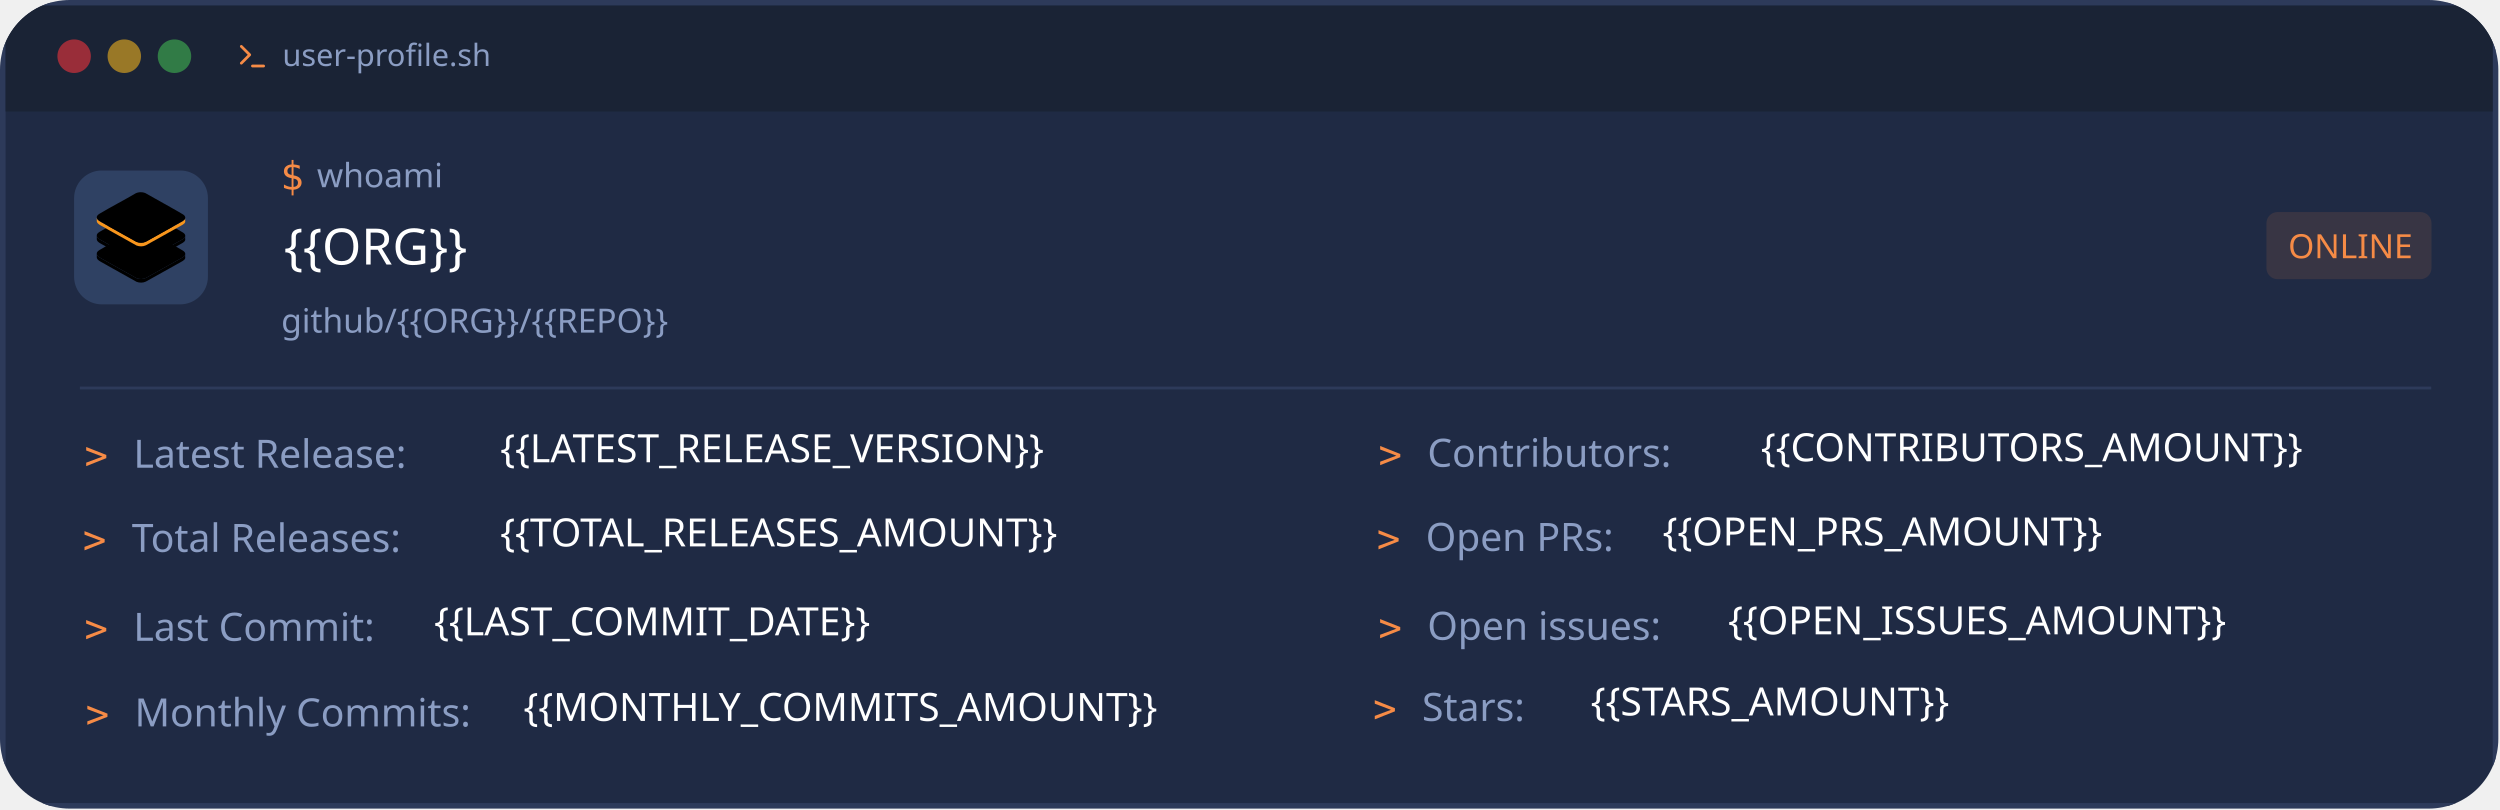
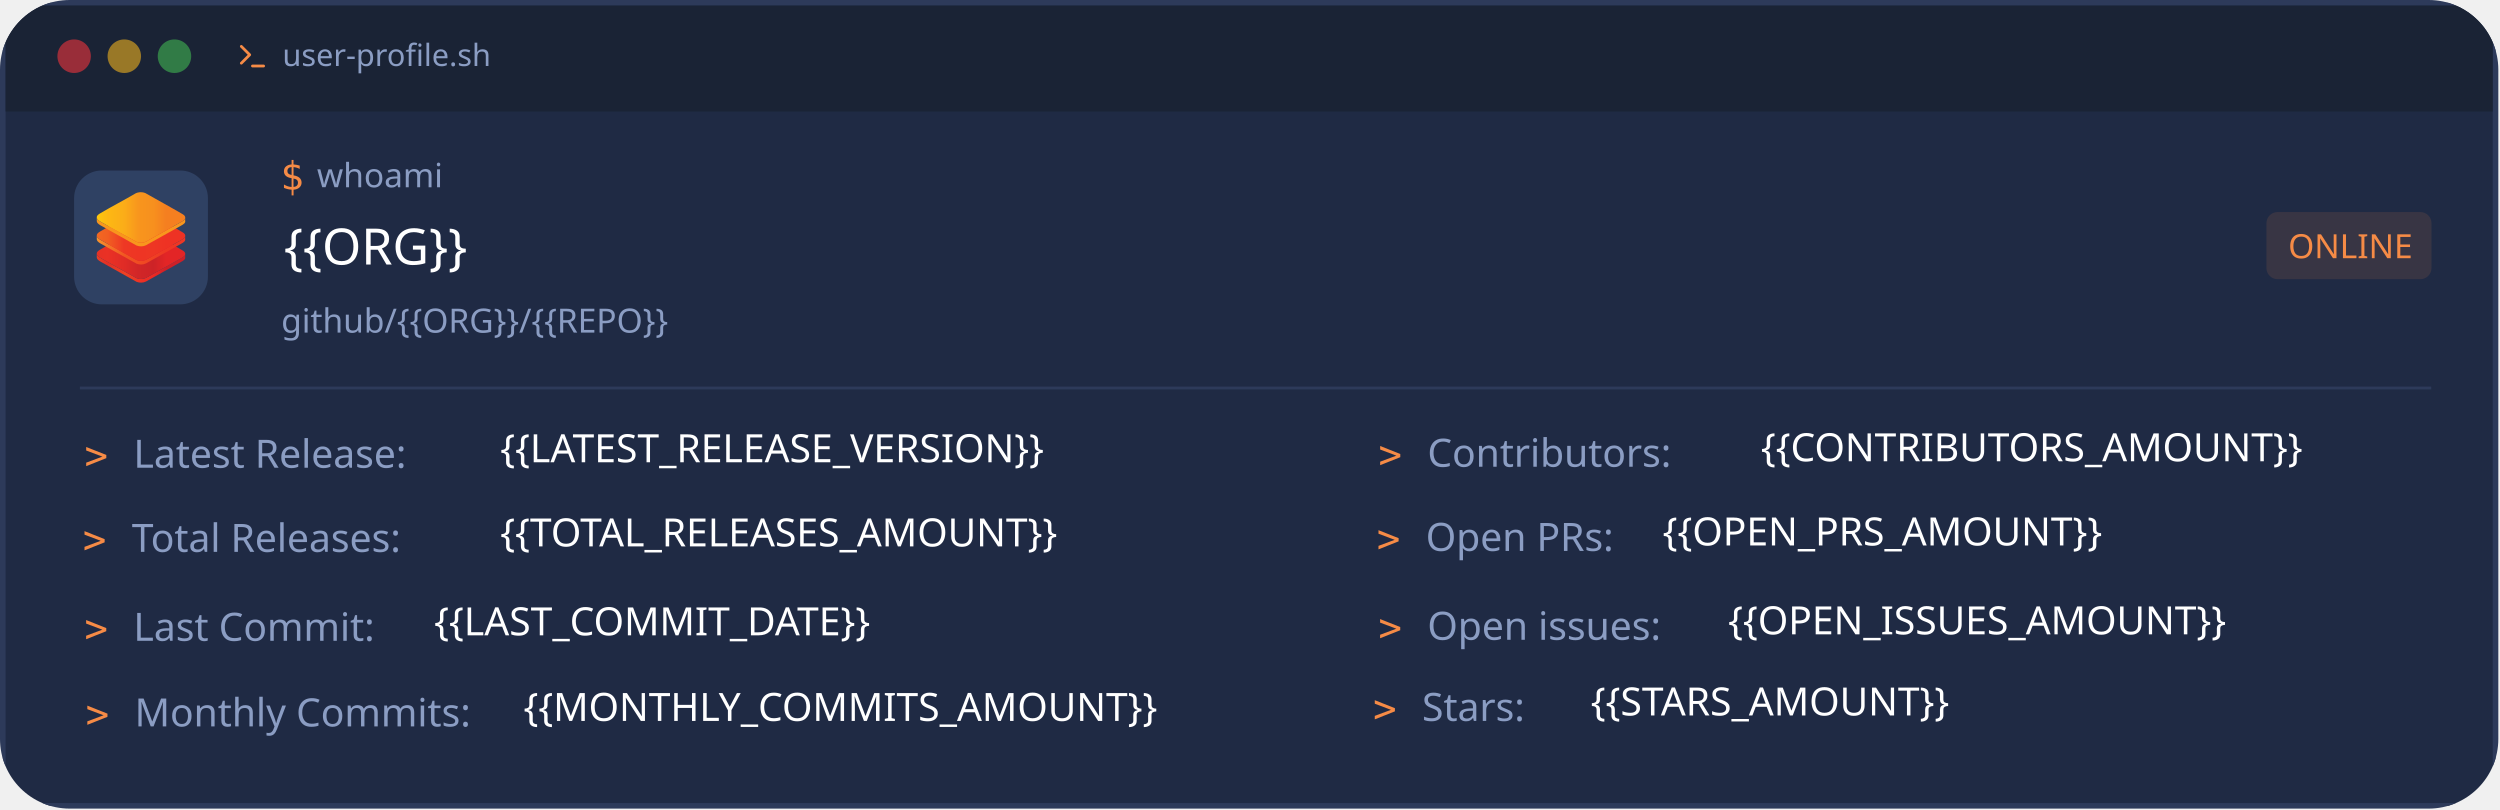
<svg xmlns="http://www.w3.org/2000/svg" id="uuid-7e022064-bc09-4e70-a458-59dcb2a5af50" width="{{WIDTH}}" height="{{HEIGHT}}" viewBox="0 0 896.6 290.44">
  <defs>
    <clipPath id="uuid-f8cf5655-35d7-45c8-8e9c-12cc2061a86d">
      <rect id="uuid-46ee9424-d2de-4847-97fc-3dbd3c06ce31" width="896" height="290" rx="25" ry="25" fill="none" />
    </clipPath>
    <mask id="uuid-d71f8dc5-70e0-4a59-a40b-c5509750f7a5" x="28.59" y="137.64" width="843.43" height="129.41" maskUnits="userSpaceOnUse">
      <g id="uuid-b6677b12-4d14-44f0-9ea1-96192c1f4d64">
        <path d="M28.59,138.65h843.43v128.4H28.59v-128.4Z" fill="#fff" />
      </g>
    </mask>
    <linearGradient id="uuid-94252099-c11f-4ff0-af06-5317f59e4623" x1="-2169.85" y1="-5630.87" x2="-1840.32" y2="-5630.87" gradientTransform="translate(243.7 -446.16) scale(.1 -.1)" gradientUnits="userSpaceOnUse">
-       <stop offset="0" stopColor="#f04e23" />
-       <stop offset=".18" stopColor="#ef4523" />
-       <stop offset=".36" stopColor="#e23026" />
-       <stop offset=".55" stopColor="#ef4223" />
-       <stop offset=".7" stopColor="#ee3324" />
-       <stop offset=".86" stopColor="#ec2924" />
-       <stop offset="1" stopColor="#ce2027" />
+       <stop offset="0" stop-color="#f04e23" />
+       <stop offset=".18" stop-color="#ef4523" />
+       <stop offset=".36" stop-color="#e23026" />
+       <stop offset=".55" stop-color="#ef4223" />
+       <stop offset=".7" stop-color="#ee3324" />
+       <stop offset=".86" stop-color="#ec2924" />
+       <stop offset="1" stop-color="#ce2027" />
    </linearGradient>
    <linearGradient id="uuid-24e9e1bd-358d-4d69-97c3-901125b0386b" x1="-2169.85" y1="-5576.89" x2="-1840.32" y2="-5576.89" gradientTransform="translate(243.7 -446.16) scale(.1 -.1)" gradientUnits="userSpaceOnUse">
-       <stop offset="0" stopColor="#f04e23" />
-       <stop offset=".18" stopColor="#e53125" />
-       <stop offset=".36" stopColor="#ea3125" />
-       <stop offset=".55" stopColor="#df2b26" />
-       <stop offset=".7" stopColor="#d12627" />
-       <stop offset=".86" stopColor="#cd2327" />
-       <stop offset="1" stopColor="#e32526" />
+       <stop offset="0" stop-color="#f04e23" />
+       <stop offset=".18" stop-color="#e53125" />
+       <stop offset=".36" stop-color="#ea3125" />
+       <stop offset=".55" stop-color="#df2b26" />
+       <stop offset=".7" stop-color="#d12627" />
+       <stop offset=".86" stop-color="#cd2327" />
+       <stop offset="1" stop-color="#e32526" />
    </linearGradient>
    <linearGradient id="uuid-9c7881ac-b50c-454e-b8cf-fd9707e83af6" x1="-2169.85" y1="-5563.35" x2="-1840.32" y2="-5563.35" gradientTransform="translate(243.7 -446.16) scale(.1 -.1)" gradientUnits="userSpaceOnUse">
-       <stop offset="0" stopColor="#f58220" />
-       <stop offset=".18" stopColor="#f9a12f" />
-       <stop offset=".54" stopColor="#f15722" />
-       <stop offset="1" stopColor="#ee3724" />
+       <stop offset="0" stop-color="#f58220" />
+       <stop offset=".18" stop-color="#f9a12f" />
+       <stop offset=".54" stop-color="#f15722" />
+       <stop offset="1" stop-color="#ee3724" />
    </linearGradient>
    <linearGradient id="uuid-adc55745-3409-401e-a8a6-2dfaae5c4e2a" x1="-2169.85" y1="-5509.36" x2="-1840.32" y2="-5509.36" gradientTransform="translate(243.7 -446.16) scale(.1 -.1)" gradientUnits="userSpaceOnUse">
-       <stop offset="0" stopColor="#f8941d" />
-       <stop offset=".18" stopColor="#f36d21" />
-       <stop offset=".36" stopColor="#f15f22" />
-       <stop offset=".54" stopColor="#ee3824" />
-       <stop offset=".7" stopColor="#ee3524" />
-       <stop offset=".86" stopColor="#ee3624" />
-       <stop offset="1" stopColor="#ee3224" />
+       <stop offset="0" stop-color="#f8941d" />
+       <stop offset=".18" stop-color="#f36d21" />
+       <stop offset=".36" stop-color="#f15f22" />
+       <stop offset=".54" stop-color="#ee3824" />
+       <stop offset=".7" stop-color="#ee3524" />
+       <stop offset=".86" stop-color="#ee3624" />
+       <stop offset="1" stop-color="#ee3224" />
    </linearGradient>
    <linearGradient id="uuid-be037ae4-43f0-46a9-97b1-76751551f30d" x1="-2169.85" y1="-5441.83" x2="-1840.32" y2="-5441.83" gradientTransform="translate(243.7 -446.16) scale(.1 -.1)" gradientUnits="userSpaceOnUse">
-       <stop offset="0" stopColor="#feda02" />
-       <stop offset=".18" stopColor="#fed008" />
-       <stop offset=".36" stopColor="#fdb813" />
-       <stop offset=".54" stopColor="#fbad18" />
-       <stop offset=".7" stopColor="#f8951d" />
-       <stop offset=".86" stopColor="#f7901e" />
-       <stop offset="1" stopColor="#f57f20" />
+       <stop offset="0" stop-color="#feda02" />
+       <stop offset=".18" stop-color="#fed008" />
+       <stop offset=".36" stop-color="#fdb813" />
+       <stop offset=".54" stop-color="#fbad18" />
+       <stop offset=".7" stop-color="#f8951d" />
+       <stop offset=".86" stop-color="#f7901e" />
+       <stop offset="1" stop-color="#f57f20" />
    </linearGradient>
  </defs>
  <g id="uuid-9906a925-551f-4a7a-a7a9-3692e686d11a">
    <g clip-path="url(#uuid-f8cf5655-35d7-45c8-8e9c-12cc2061a86d)">
      <g id="uuid-cc6a862a-c8ad-442b-9bac-39380ba562a9">
        <g id="uuid-b0a41469-a5c1-4bc9-8890-4fb94957aa68">
          <rect x="1" y="1" width="894" height="288" fill="#1f2a44" />
          <path d="M894,2v286H2V2h892M896,0H0v290h896V0h0Z" fill="#2d3a5a" />
        </g>
        <g id="uuid-d0ca0ff8-c621-412b-9501-7b75481d6ed5">
          <g id="uuid-fe901719-3c7f-4881-be7d-19a72920e4a8">
            <path id="uuid-dd1977db-465b-499b-a073-45408b2dce32" d="M493.05,252.36v-1.25l7.22,2.87v1.14l-7.22,2.87v-1.25l5.81-2.17-5.81-2.19Z" fill="#f68b46" />
            <g id="uuid-922c3fbd-a06e-46d8-b36b-727f742ff3fb">
              <text transform="translate(570.51 256.59)" fill="#fff" font-family="PTMono-Regular, 'PT Mono'" font-size="14">
                <tspan x="0" y="0">{{STARS_AMOUNT}}</tspan>
              </text>
            </g>
            <g id="uuid-7443c99c-7f63-473f-a476-3cccf407d449">
              <text transform="translate(510 258.55)" fill="#8b9dc3" font-family="PTMono-Regular, 'PT Mono'" font-size="14">
                <tspan x="0" y="0">Stars:</tspan>
              </text>
            </g>
          </g>
          <g id="uuid-5cd351f6-c66d-44a5-a9db-e46bc8547280">
            <path id="uuid-a2e4051c-effc-4b1a-bb26-26a7fb8c46c1" d="M494.96,223.27v-1.25l7.22,2.87v1.14l-7.22,2.87v-1.25l5.81-2.17-5.81-2.19Z" fill="#f68b46" />
            <g id="uuid-a18a0444-c84e-42da-be07-0c8a8858de99">
              <text transform="translate(619.78 227.5)" fill="#fff" font-family="PTMono-Regular, 'PT Mono'" font-size="14">
                <tspan x="0" y="0">{{OPEN_ISSUES_AMOUNT}}</tspan>
              </text>
            </g>
            <g id="uuid-7e90c0c3-8b08-4599-8bca-0886eeb4dfb3">
              <text transform="translate(511.91 229.46)" fill="#8b9dc3" font-family="PTMono-Regular, 'PT Mono'" font-size="14">
                <tspan x="0" y="0">Open issues:</tspan>
              </text>
            </g>
          </g>
          <g id="uuid-58ee1afe-2a3f-4ad7-8188-df847c78de42">
            <path id="uuid-1290fcef-9451-4505-b9ca-38b8c606854a" d="M494.38,191.39v-1.25l7.22,2.87v1.14l-7.22,2.87v-1.25l5.81-2.17-5.81-2.19Z" fill="#f68b46" />
            <g id="uuid-3c435b92-3381-4cde-a067-b5ff9e7df190">
              <text transform="translate(596.29 195.62)" fill="#fff" font-family="PTMono-Regular, 'PT Mono'" font-size="14">
                <tspan x="0" y="0">{{OPEN_PRS_AMOUNT}}</tspan>
              </text>
            </g>
            <g id="uuid-d86d9b89-f6b2-458a-9ba3-2984a314cc34">
              <text transform="translate(511.33 197.58)" fill="#8b9dc3" font-family="PTMono-Regular, 'PT Mono'" font-size="14">
                <tspan x="0" y="0">Open PRs:</tspan>
              </text>
            </g>
          </g>
          <g id="uuid-60d31710-054c-4b58-9d72-66947d631022">
            <path id="uuid-96fc4e01-4bab-4844-80e1-8084cb82a725" d="M494.98,161.2v-1.25l7.22,2.87v1.14l-7.22,2.87v-1.25l5.81-2.17-5.81-2.19Z" fill="#f68b46" />
            <g id="uuid-260cac86-03c9-46a5-864b-b0c93e48019d">
              <text transform="translate(631.53 165.43)" fill="#fff" font-family="PTMono-Regular, 'PT Mono'" font-size="14">
                <tspan x="0" y="0">{{CONTRIBUTORS_AMOUNT}}</tspan>
              </text>
            </g>
            <g id="uuid-ef6db3cc-74d7-4956-960b-fef35e5ca301">
              <text transform="translate(511.93 167.4)" fill="#8b9dc3" font-family="PTMono-Regular, 'PT Mono'" font-size="14">
                <tspan x="0" y="0">Contributors:</tspan>
              </text>
            </g>
          </g>
          <g id="uuid-bdbeb0c4-c5ec-4184-a4e7-366dafcd3ff8">
            <path id="uuid-eceb9a14-eb8a-4fb8-9fd3-1b34b91151d3" d="M31.32,254.32v-1.25l7.22,2.87v1.14l-7.22,2.87v-1.25l5.81-2.17-5.81-2.19Z" fill="#f68b46" />
            <g id="uuid-1e616f65-0e03-49a7-b457-446c3f52dbca">
              <text transform="translate(187.75 258.55)" fill="#fff" font-family="PTMono-Regular, 'PT Mono'" font-size="14">
                <tspan x="0" y="0">{{MONTHLY_COMMITS_AMOUNT}}</tspan>
              </text>
            </g>
            <g id="uuid-40618b9f-3998-4514-aca3-34fa452ee6a8">
              <text transform="translate(48.28 260.52)" fill="#8b9dc3" font-family="PTMono-Regular, 'PT Mono'" font-size="14">
                <tspan x="0" y="0">Monthly Commits:</tspan>
              </text>
            </g>
          </g>
          <g id="uuid-26c1b3fb-ac08-4779-99ff-bfef099c97db">
            <path id="uuid-a39da446-0d65-49c9-9ad7-e537851a7905" d="M30.89,223.62v-1.25l7.22,2.87v1.14l-7.22,2.87v-1.25l5.81-2.17-5.81-2.19Z" fill="#f68b46" />
            <g id="uuid-55bc17e8-d47e-413d-a7ea-a3ba54cd0937">
              <text transform="translate(155.71 227.85)" fill="#fff" font-family="PTMono-Regular, 'PT Mono'" font-size="14">
                <tspan x="0" y="0">{{LAST_COMMIT_DATE}}</tspan>
              </text>
            </g>
            <g id="uuid-6cc71e4f-9a26-4476-86a2-3d303a03cc12">
              <text transform="translate(47.85 229.82)" fill="#8b9dc3" font-family="PTMono-Regular, 'PT Mono'" font-size="14">
                <tspan x="0" y="0">Last Commit:</tspan>
              </text>
            </g>
          </g>
          <g id="uuid-233338a6-8700-4edf-98f4-1f5086ae92d3">
            <path id="uuid-9b81370f-f8ed-42aa-a06b-0c32165ef9f8" d="M30.31,191.74v-1.25l7.22,2.87v1.14l-7.22,2.87v-1.25l5.81-2.17-5.81-2.19Z" fill="#f68b46" />
            <g id="uuid-16587163-b6e3-4f40-a0fe-099440d8febf">
              <text transform="translate(179.41 195.97)" fill="#fff" font-family="PTMono-Regular, 'PT Mono'" font-size="14">
                <tspan x="0" y="0">{{TOTAL_RELEASES_AMOUNT}}</tspan>
              </text>
            </g>
            <g id="uuid-4adc74cc-142d-4674-be1d-20ed5eb9913a">
              <text transform="translate(47.27 197.93)" fill="#8b9dc3" font-family="PTMono-Regular, 'PT Mono'" font-size="14">
                <tspan x="0" y="0">Total Releases:</tspan>
              </text>
            </g>
          </g>
          <g id="uuid-8d0eb1ca-64b8-41a5-b1ed-fee01ebede7c">
            <path id="uuid-a18f0933-49eb-496b-a165-69036af37ab4" d="M30.91,161.55v-1.25l7.22,2.87v1.14l-7.22,2.87v-1.25l5.81-2.17-5.81-2.19Z" fill="#f68b46" />
            <g id="uuid-e96b108c-ac03-4bad-a21c-71ce7c064dce">
              <text transform="translate(179.41 165.78)" fill="#fff" font-family="PTMono-Regular, 'PT Mono'" font-size="14">
                <tspan x="0" y="0">{{LATEST_RELEASE_VERSION}}</tspan>
              </text>
            </g>
            <g id="uuid-d4b18b19-18d5-40fa-9081-3bf49f0fe2fc">
              <text transform="translate(47.87 167.75)" fill="#8b9dc3" font-family="PTMono-Regular, 'PT Mono'" font-size="14">
                <tspan x="0" y="0">Latest Release:</tspan>
              </text>
            </g>
          </g>
        </g>
        <g mask="url(#uuid-d71f8dc5-70e0-4a59-a40b-c5509750f7a5)">
          <path id="uuid-536d7619-9ea2-47c0-b1e6-144485134a4e" d="M28.59,138.65v1h843.43v-2.01H28.59v1Z" fill="#2d3a5a" />
        </g>
        <g id="uuid-f03e012f-4277-49aa-b01d-01eb2fc0b03d">
          <g id="uuid-9a5f1945-d85d-4452-91c3-68ad4ee2f57b">
            <path id="uuid-b413ea1f-4aa0-47bf-ace2-0226faba760e" d="M812.84,80.06c0-2.22,1.79-4.01,4-4.01h51.19c2.21,0,4,1.8,4,4.01v16.05c0,2.22-1.79,4.01-4,4.01h-51.19c-2.21,0-4-1.8-4-4.01v-16.05Z" fill="rgba(246,139,70,.12)" />
            <g id="uuid-f954a91d-cd3d-45eb-b53e-f183bfab7ab0">
              <text transform="translate(820.63 92.61)" fill="#f68b46" font-family="PTMono-Regular, 'PT Mono'" font-size="12">
                <tspan x="0" y="0">ONLINE</tspan>
              </text>
            </g>
          </g>
          <g id="uuid-15a18ac5-bf9a-40d3-a830-7d8151d066bb">
            <text transform="translate(100.86 119.29)" fill="#8b9dc3" font-family="PTMono-Regular, 'PT Mono'" font-size="12">
              <tspan x="0" y="0">github/{{ORG}}/{{REPO}}</tspan>
            </text>
          </g>
          <g id="uuid-0e516ad1-802d-4f20-8813-2905086ebe1b">
            <text transform="translate(101.83 94.87)" fill="#fff" font-family="PTMono-Regular, 'PT Mono'" font-size="18">
              <tspan x="0" y="0">{{ORG}}</tspan>
            </text>
          </g>
          <g id="uuid-987e87c6-dff9-4491-8941-2610317c6297">
            <path id="uuid-38394d4a-a1be-4011-bc6e-de77cd2b8cf6" d="M105.26,64.04v2.98c.5-.01.89-.15,1.18-.42.28-.27.42-.63.42-1.08,0-.43-.13-.75-.38-.99-.25-.24-.66-.4-1.22-.49ZM104.58,62.74v-2.83c-.47.02-.85.16-1.11.41-.26.26-.4.6-.4,1.03,0,.39.12.7.37.93.25.23.63.38,1.14.46ZM105.26,70.08h-.68v-2.06c-.47-.02-.93-.09-1.39-.19-.45-.11-.91-.25-1.35-.44v-1.23c.46.28.91.5,1.37.65.46.15.92.23,1.37.24v-3.14c-.91-.14-1.6-.42-2.06-.84-.46-.42-.69-.97-.69-1.65s.24-1.29.72-1.71c.48-.43,1.16-.68,2.03-.74v-1.61h.68v1.61c.37.02.73.07,1.1.14.37.07.74.16,1.13.28v1.19c-.39-.2-.77-.35-1.13-.45-.36-.11-.73-.17-1.09-.19v2.96c.94.14,1.65.43,2.15.88.49.44.74,1.02.74,1.72s-.27,1.29-.8,1.76c-.53.47-1.22.73-2.08.77v2.08Z" fill="#f68b46" />
            <text transform="translate(113.67 67.16)" fill="#8b9dc3" font-family="PTMono-Regular, 'PT Mono'" font-size="12">
              <tspan x="0" y="0">whoami</tspan>
            </text>
          </g>
          <g id="uuid-d402297c-4d4b-45d4-ad40-9f03a601b99c">
            <rect id="uuid-619f89b1-9fde-4d52-8a33-528cec22a6d6" x="26.57" y="61.15" width="48" height="48" rx="9.93" ry="9.93" fill="#2f4163" />
            <g id="uuid-fe1f02ed-9128-4f5f-96e7-9f65890d1c53">
              <g id="uuid-75be28f1-f2cf-4fab-91a9-a0ce13898010">
                <path d="M66.41,91.33c-.15.71-1.43,1.28-2.02,1.62-3.99,2.29-8.07,4.44-12.06,6.73-1.01.5-2.31.5-3.35.09-3.39-1.89-6.78-3.79-10.17-5.68-.31-.17-.61-.39-.93-.53-.02-.08-.11-.07-.16-.09-.02-.01-.04-.02-.06-.03l-.06-.06c-.65-.38-2.2-1.1-2.6-1.65-.18-.24-.27-.47-.29-.68v1.08c0,.07,0,.15,0,.23.02.21.11.43.29.67.4.55,1.95,1.28,2.6,1.65l.06.06s.04.02.06.03c.05.02.13.01.16.09.33.14.62.35.93.53,3.39,1.89,6.78,3.79,10.17,5.68,1.04.41,2.34.41,3.35-.09,3.99-2.29,8.07-4.44,12.06-6.73.59-.34,1.88-.92,2.02-1.62.04-.2.04-.37,0-.52v-.77h0Z" fill="url(#uuid-94252099-c11f-4ff0-af06-5317f59e4623)" />
                <path id="uuid-6f3df7ef-860b-4579-b8d6-f0e841951aeb" d="M61.06,87.28c1.46.83,3.02,1.68,4.45,2.55.56.34,1.06.75.9,1.5-.15.71-1.43,1.28-2.02,1.62-3.99,2.29-8.07,4.44-12.06,6.73-1.01.5-2.31.5-3.35.09-3.39-1.89-6.78-3.79-10.17-5.68-.31-.17-.61-.39-.93-.53-.02-.08-.11-.07-.16-.09-.02-.01-.04-.02-.06-.03l-.06-.06c-.65-.38-2.2-1.1-2.6-1.65-.7-.96-.04-1.64.77-2.12,4.25-2.53,8.67-4.78,12.93-7.29.36-.17.65-.25,1.05-.31l.09-.03c.73-.09,1.61-.02,2.29.28,2.96,1.7,5.97,3.33,8.93,5.01h0Z" fill="url(#uuid-24e9e1bd-358d-4d69-97c3-901125b0386b)" />
              </g>
              <g id="uuid-eb5a108b-ebd2-4c82-8740-6dc7e7b6acd0">
                <path id="uuid-d00c75cd-394e-4d07-b65f-d81f49415e30" d="M66.41,84.83c-.15.71-1.43,1.28-2.02,1.62-3.99,2.29-8.07,4.44-12.06,6.73-1.01.5-2.31.5-3.35.09-3.39-1.89-6.78-3.79-10.17-5.68-.31-.17-.61-.39-.93-.53-.02-.08-.11-.07-.16-.09-.02-.01-.04-.02-.06-.03l-.06-.06c-.65-.38-2.2-1.1-2.6-1.65-.18-.24-.27-.47-.29-.68v1.08c0,.07,0,.15,0,.23.02.21.11.43.29.67.4.55,1.95,1.28,2.6,1.65l.06.06s.04.02.06.03c.05.02.13.01.16.09.33.14.62.35.93.53,3.39,1.89,6.78,3.79,10.17,5.68,1.04.41,2.34.41,3.35-.09,3.99-2.29,8.07-4.44,12.06-6.73.59-.34,1.88-.92,2.02-1.62.04-.2.04-.37,0-.52v-.77h0Z" fill="url(#uuid-9c7881ac-b50c-454e-b8cf-fd9707e83af6)" />
                <path id="uuid-eb786da1-97fe-45ba-ae2f-8816f37c3cee" d="M61.06,80.78c1.46.83,3.02,1.68,4.45,2.55.56.34,1.06.75.9,1.5-.15.71-1.43,1.28-2.02,1.62-3.99,2.29-8.07,4.44-12.06,6.73-1.01.5-2.31.5-3.35.09-3.39-1.89-6.78-3.79-10.17-5.68-.31-.17-.61-.39-.93-.53-.02-.08-.11-.07-.16-.09-.02-.01-.04-.02-.06-.03l-.06-.06c-.65-.38-2.2-1.1-2.6-1.65-.7-.96-.04-1.64.77-2.12,4.25-2.53,8.67-4.78,12.93-7.29.36-.17.65-.25,1.05-.31l.09-.03c.73-.09,1.61-.02,2.29.28,2.96,1.7,5.97,3.33,8.93,5.01h0Z" fill="url(#uuid-adc55745-3409-401e-a8a6-2dfaae5c4e2a)" />
              </g>
              <g id="uuid-227f68d2-ff06-42f6-8c04-5d5c6236586a">
                <path id="uuid-cb369562-c8ed-474e-bb37-b07c209cb12a" d="M66.41,78.32c-.15.71-1.43,1.28-2.02,1.62-3.99,2.29-8.07,4.44-12.06,6.73-1.01.5-2.31.5-3.35.09-3.39-1.89-6.78-3.79-10.17-5.68-.31-.17-.61-.39-.93-.53-.02-.08-.11-.07-.16-.09-.02-.01-.04-.02-.06-.03l-.06-.06c-.65-.38-2.2-1.1-2.6-1.65-.18-.24-.27-.47-.29-.68v1.08c0,.07,0,.15,0,.23.02.21.11.43.29.67.4.55,1.95,1.28,2.6,1.65l.06.06s.04.02.06.03c.05.02.13.01.16.09.33.14.62.35.93.53,3.39,1.89,6.78,3.79,10.17,5.68,1.04.41,2.34.41,3.35-.09,3.99-2.29,8.07-4.44,12.06-6.73.59-.34,1.88-.92,2.02-1.62.04-.2.04-.37,0-.52v-.77h0Z" fill="#f8961d" />
                <g id="uuid-03ec2fdd-67a3-497f-8121-c098a0f2aff9">
                  <path d="M61.06,74.27c1.46.83,3.02,1.68,4.45,2.55.56.34,1.06.75.9,1.5-.15.71-1.43,1.28-2.02,1.62-3.99,2.29-8.07,4.44-12.06,6.73-1.01.5-2.31.5-3.35.09-3.39-1.89-6.78-3.79-10.17-5.68-.31-.17-.61-.39-.93-.53-.02-.08-.11-.07-.16-.09-.02-.01-.04-.02-.06-.03l-.06-.06c-.65-.38-2.2-1.1-2.6-1.65-.7-.96-.04-1.64.77-2.12,4.25-2.53,8.67-4.78,12.93-7.29.36-.17.65-.25,1.05-.31l.09-.03c.73-.09,1.61-.02,2.29.28,2.96,1.7,5.97,3.33,8.93,5.01h0Z" fill="url(#uuid-be037ae4-43f0-46a9-97b1-76751551f30d)" />
                </g>
              </g>
            </g>
          </g>
        </g>
        <g id="uuid-bb33b2c2-a963-4550-b06f-14ba7008218e">
          <path id="uuid-30615ee0-048f-4e88-8b5d-e0f8bad4a8e3" d="M2,2h892v38H2V2Z" fill="#1a2335" />
          <text transform="translate(101.29 23.67)" fill="#8b9dc3" font-family="PTMono-Regular, 'PT Mono'" font-size="11">
            <tspan x="0" y="0">user-profile.sh</tspan>
          </text>
          <g id="uuid-ce13400b-7ec4-403e-b895-361b24c4b173">
            <path id="uuid-820d24a8-d110-40e7-a790-1a9e87eb9fe5" d="M90.54,23.67h4" fill="none" stroke="#f68b46" stroke-linecap="round" stroke-linejoin="round" stroke-width="1" />
            <path id="uuid-ea05eea1-932c-4c30-b9e1-1430086101ee" d="M86.55,22.66l3-3.01-3-3.01" fill="none" stroke="#f68b46" stroke-linecap="round" stroke-linejoin="round" stroke-width="1" />
          </g>
          <g id="uuid-3563fc15-07ab-411a-93e3-b55d061822a0">
            <path id="uuid-bd1e1fa2-dfbc-4a0a-a2a4-a45fd43e78ad" d="M20.59,20.16c0-3.32,2.68-6.02,6-6.02h0c3.31,0,6,2.69,6,6.02h0c0,3.32-2.68,6.02-6,6.02h0c-3.31,0-6-2.69-6-6.02h0Z" fill="rgba(238,53,60,.6)" />
            <path id="uuid-4ad389d7-e453-48e7-b6d0-ef3c12282405" d="M38.58,20.16c0-3.32,2.68-6.02,6-6.02h0c3.31,0,6,2.69,6,6.02h0c0,3.32-2.68,6.02-6,6.02h0c-3.31,0-6-2.69-6-6.02h0Z" fill="rgba(239,177,30,.6)" />
            <path id="uuid-ee34be53-de80-4098-a391-4dcdd798fef6" d="M56.57,20.16c0-3.32,2.68-6.02,6-6.02h0c3.31,0,6,2.69,6,6.02h0c0,3.32-2.68,6.02-6,6.02h0c-3.31,0-6-2.69-6-6.02h0Z" fill="rgba(66,182,82,.6)" />
          </g>
        </g>
      </g>
    </g>
  </g>
</svg>
